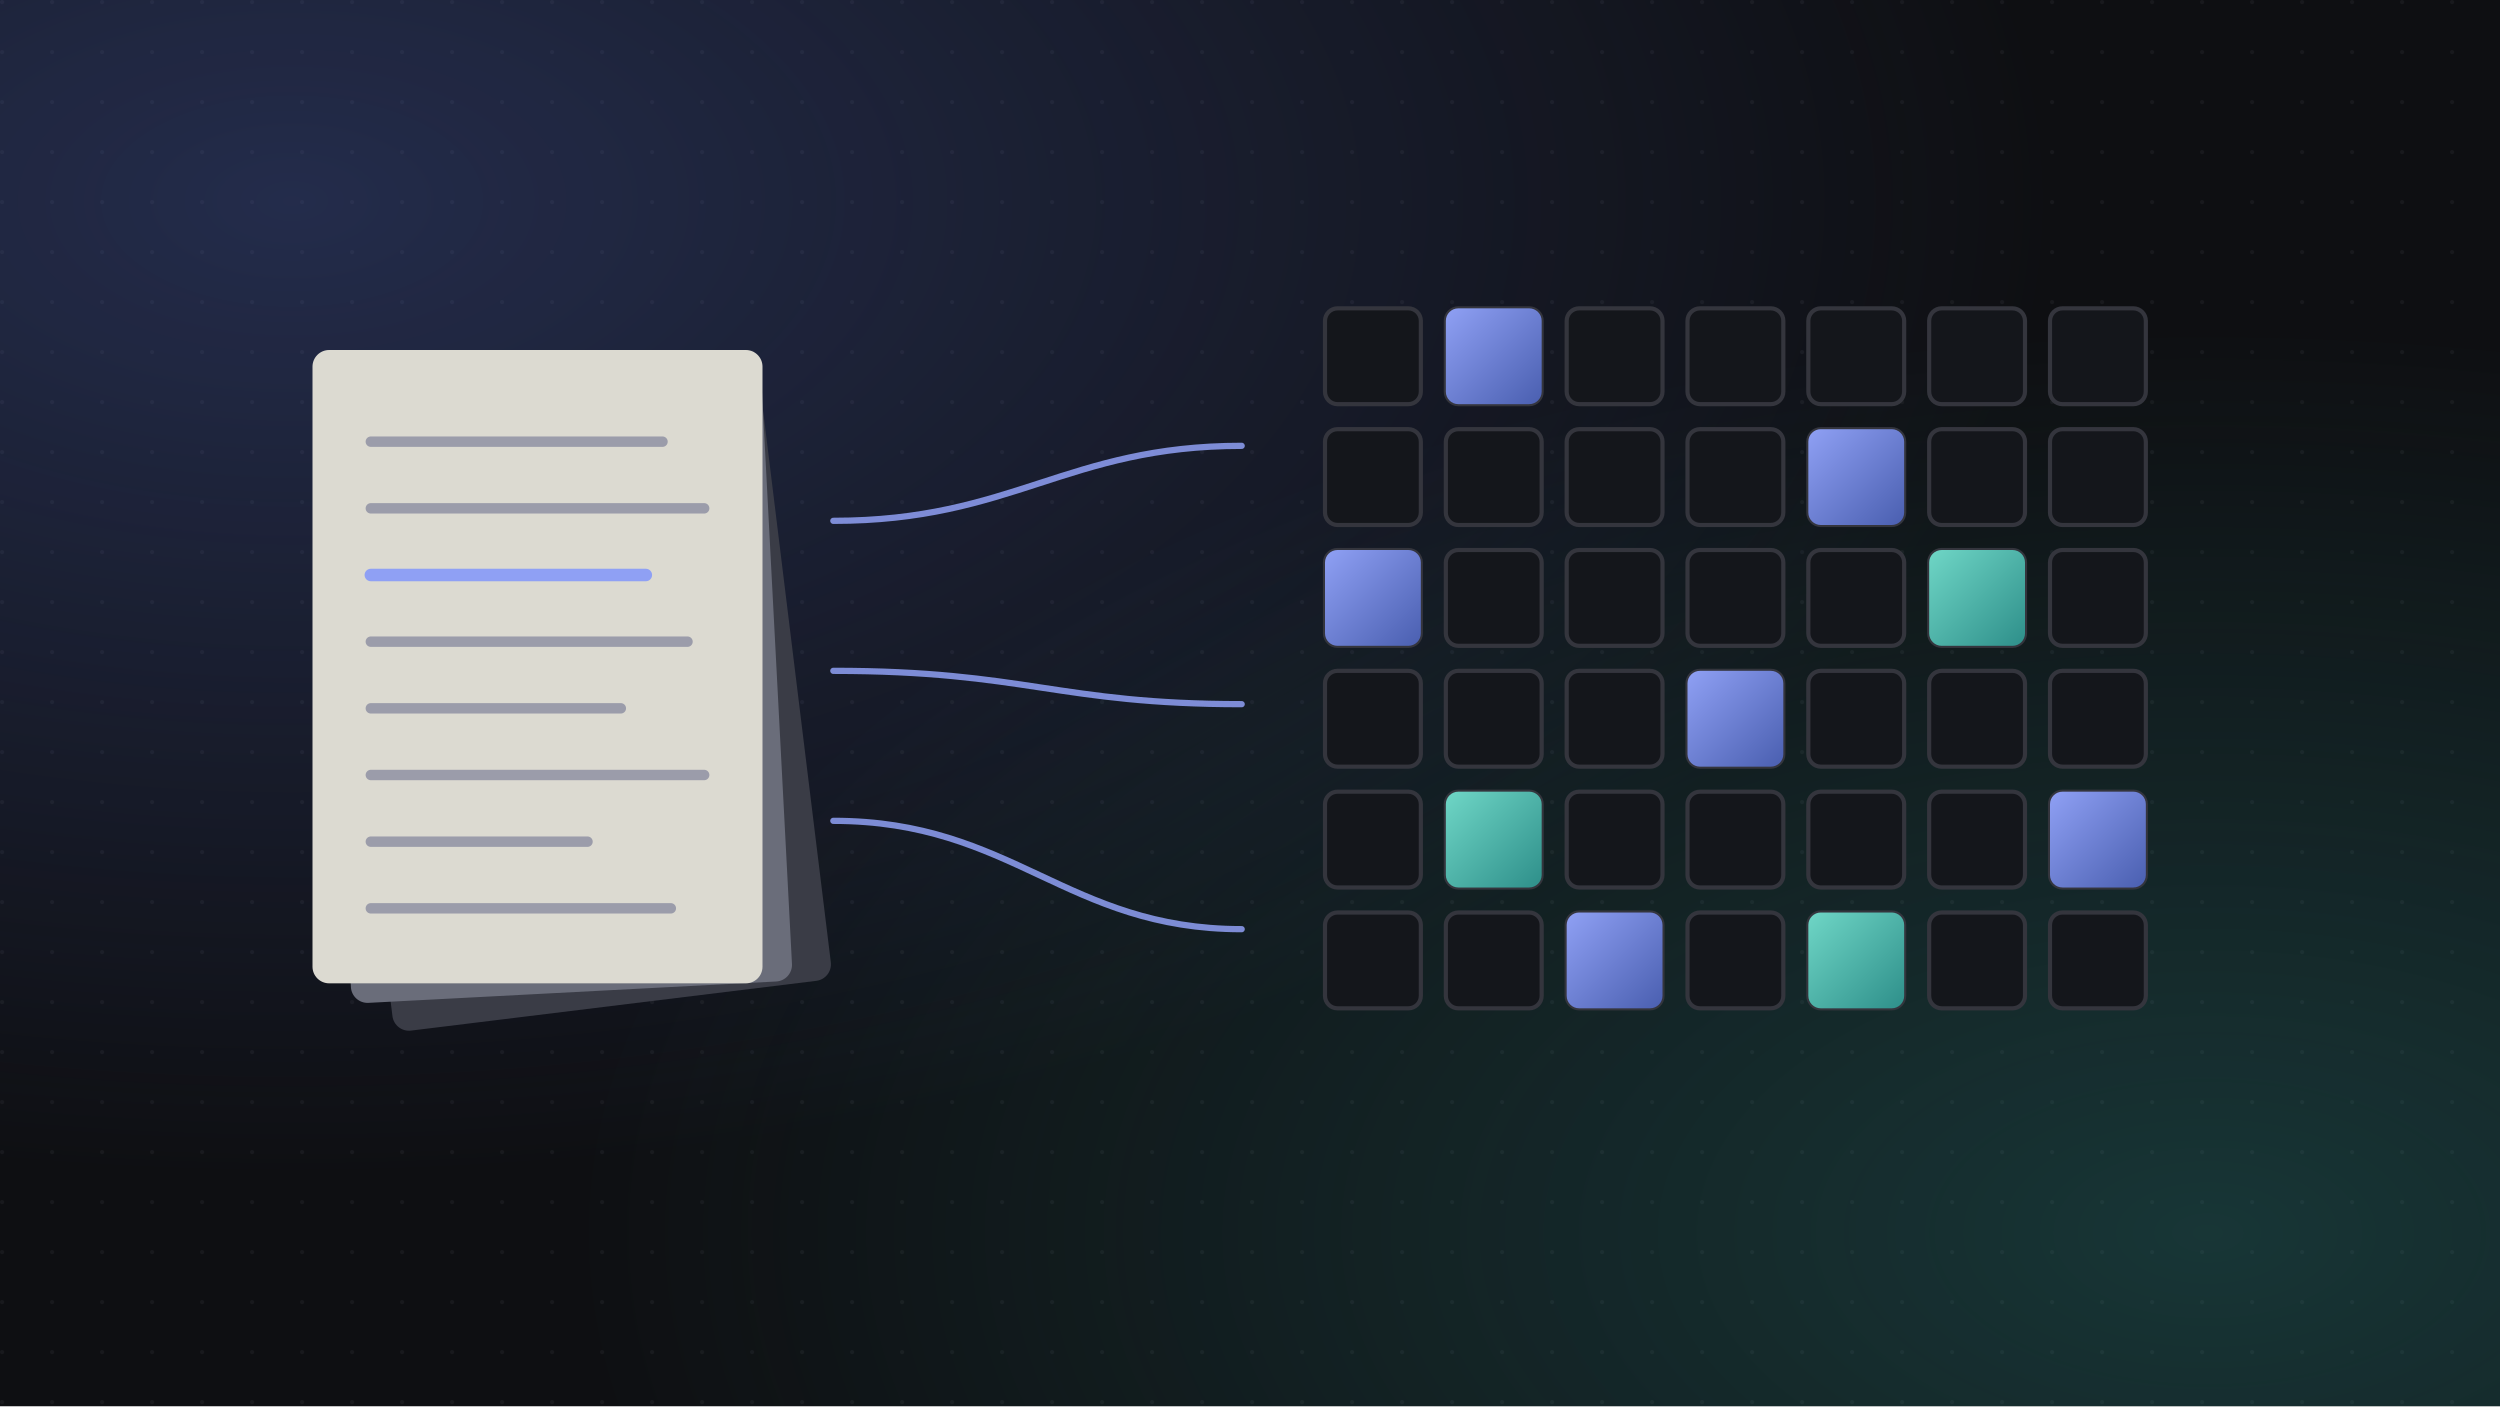
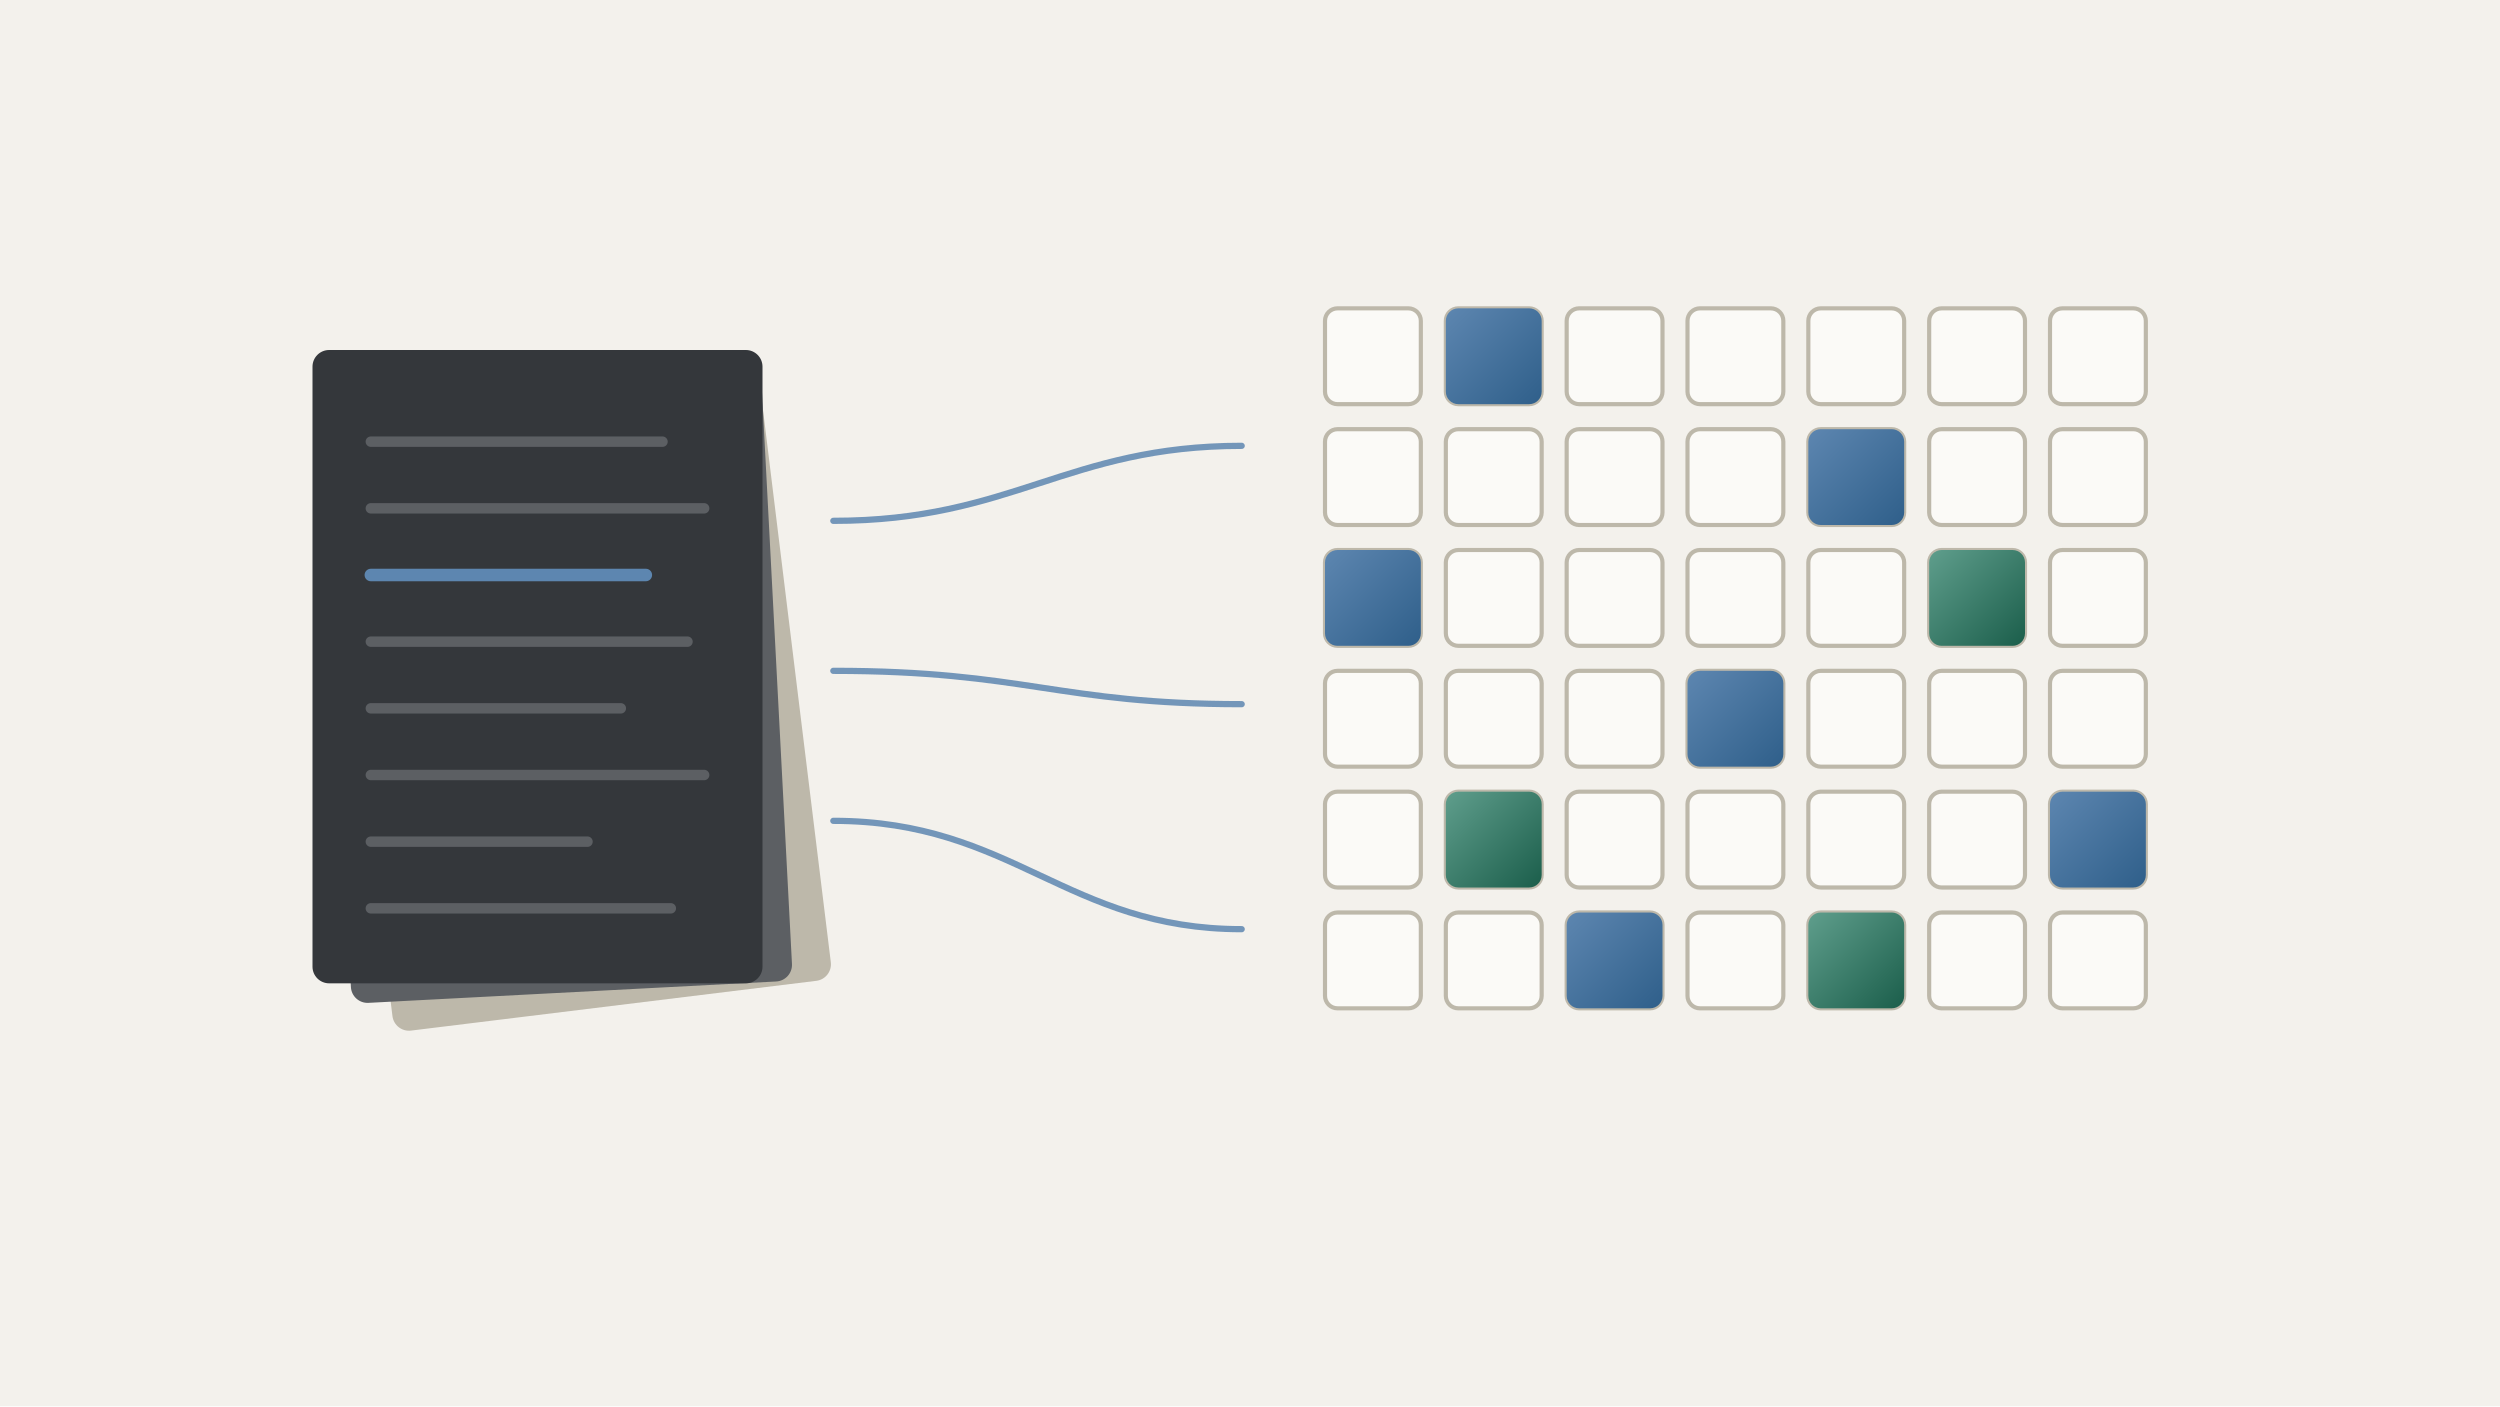
<svg xmlns="http://www.w3.org/2000/svg" viewBox="0 0 1200 675" width="1200" height="675" role="img" aria-label="A stack of ruled lecture notes feeding into a grid of model weights where only a scattered few cells are lit">
  <defs>
    <radialGradient id="ftGlowA" cx="12%" cy="14%" r="70%">
-       <stop offset="0%" stop-color="#4a5fb0" stop-opacity="0.36" />
-       <stop offset="100%" stop-color="#4a5fb0" stop-opacity="0" />
+       <stop offset="0%" stop-color="#2f5f8a" stop-opacity="0.36" />
+       <stop offset="100%" stop-color="#2f5f8a" stop-opacity="0" />
    </radialGradient>
    <radialGradient id="ftGlowB" cx="88%" cy="88%" r="65%">
-       <stop offset="0%" stop-color="#2e8f8a" stop-opacity="0.30" />
-       <stop offset="100%" stop-color="#2e8f8a" stop-opacity="0" />
+       <stop offset="0%" stop-color="#1b5e4b" stop-opacity="0.30" />
+       <stop offset="100%" stop-color="#1b5e4b" stop-opacity="0" />
    </radialGradient>
    <pattern id="ftDots" width="24" height="24" patternUnits="userSpaceOnUse">
-       <circle cx="1" cy="1" r="1" fill="#f4f4f6" opacity="0.05" />
+       <circle cx="1" cy="1" r="1" fill="#17181a" opacity="0.05" />
    </pattern>
    <linearGradient id="ftCell" x1="0" y1="0" x2="1" y2="1">
-       <stop offset="0%" stop-color="#8fa0f4" />
-       <stop offset="100%" stop-color="#4a5fb0" />
+       <stop offset="0%" stop-color="#5d86b0" />
+       <stop offset="100%" stop-color="#2f5f8a" />
    </linearGradient>
    <linearGradient id="ftCellB" x1="0" y1="0" x2="1" y2="1">
-       <stop offset="0%" stop-color="#6fd6c6" />
-       <stop offset="100%" stop-color="#2e8f8a" />
+       <stop offset="0%" stop-color="#5f9e8c" />
+       <stop offset="100%" stop-color="#1b5e4b" />
    </linearGradient>
  </defs>
-   <rect width="1200" height="675" fill="#0e0f12" />
-   <rect width="1200" height="675" fill="url(#ftDots)" />
-   <rect width="1200" height="675" fill="url(#ftGlowA)" />
-   <rect width="1200" height="675" fill="url(#ftGlowB)" />
+   <rect width="1200" height="675" fill="#f3f1ec" />
  <g transform="translate(146 168)">
    <g transform="rotate(-7 130 180)">
-       <rect x="26" y="16" width="212" height="300" rx="8" fill="#3a3c46" />
+       <rect x="26" y="16" width="212" height="300" rx="8" fill="#bdb8aa" />
    </g>
    <g transform="rotate(-3 130 180)">
-       <rect x="16" y="8" width="212" height="300" rx="8" fill="#6a6d7a" />
+       <rect x="16" y="8" width="212" height="300" rx="8" fill="#5c5f63" />
    </g>
-     <rect x="4" y="0" width="216" height="304" rx="8" fill="#dcdad1" />
-     <g stroke="#9b9caa" stroke-width="5" stroke-linecap="round">
+     <rect x="4" y="0" width="216" height="304" rx="8" fill="#34373b" />
+     <g stroke="#5c5f63" stroke-width="5" stroke-linecap="round">
      <path d="M32 44h140" />
      <path d="M32 76h160" />
      <path d="M32 140h152" />
      <path d="M32 172h120" />
      <path d="M32 204h160" />
      <path d="M32 236h104" />
      <path d="M32 268h144" />
    </g>
-     <path stroke="#8fa0f4" stroke-width="6" stroke-linecap="round" d="M32 108h132" />
+     <path stroke="#5d86b0" stroke-width="6" stroke-linecap="round" d="M32 108h132" />
  </g>
-   <g fill="none" stroke="#8fa0f4" stroke-width="3" stroke-linecap="round" opacity="0.85">
+   <g fill="none" stroke="#5d86b0" stroke-width="3" stroke-linecap="round" opacity="0.85">
    <path d="M400 250C486 250 512 214 596 214" />
    <path d="M400 322C492 322 508 338 596 338" />
    <path d="M400 394C486 394 512 446 596 446" />
  </g>
  <g transform="translate(636 148)">
-     <g fill="#14161b" stroke="#34353d" stroke-width="2">
+     <g fill="#fbfaf7" stroke="#bdb8aa" stroke-width="2">
      <rect x="0" y="0" width="46" height="46" rx="6" />
      <rect x="58" y="0" width="46" height="46" rx="6" />
      <rect x="116" y="0" width="46" height="46" rx="6" />
      <rect x="174" y="0" width="46" height="46" rx="6" />
      <rect x="232" y="0" width="46" height="46" rx="6" />
      <rect x="290" y="0" width="46" height="46" rx="6" />
      <rect x="348" y="0" width="46" height="46" rx="6" />
      <rect x="0" y="58" width="46" height="46" rx="6" />
      <rect x="58" y="58" width="46" height="46" rx="6" />
      <rect x="116" y="58" width="46" height="46" rx="6" />
      <rect x="174" y="58" width="46" height="46" rx="6" />
      <rect x="232" y="58" width="46" height="46" rx="6" />
      <rect x="290" y="58" width="46" height="46" rx="6" />
      <rect x="348" y="58" width="46" height="46" rx="6" />
      <rect x="0" y="116" width="46" height="46" rx="6" />
      <rect x="58" y="116" width="46" height="46" rx="6" />
      <rect x="116" y="116" width="46" height="46" rx="6" />
      <rect x="174" y="116" width="46" height="46" rx="6" />
      <rect x="232" y="116" width="46" height="46" rx="6" />
      <rect x="290" y="116" width="46" height="46" rx="6" />
      <rect x="348" y="116" width="46" height="46" rx="6" />
      <rect x="0" y="174" width="46" height="46" rx="6" />
      <rect x="58" y="174" width="46" height="46" rx="6" />
      <rect x="116" y="174" width="46" height="46" rx="6" />
      <rect x="174" y="174" width="46" height="46" rx="6" />
      <rect x="232" y="174" width="46" height="46" rx="6" />
      <rect x="290" y="174" width="46" height="46" rx="6" />
      <rect x="348" y="174" width="46" height="46" rx="6" />
      <rect x="0" y="232" width="46" height="46" rx="6" />
      <rect x="58" y="232" width="46" height="46" rx="6" />
      <rect x="116" y="232" width="46" height="46" rx="6" />
      <rect x="174" y="232" width="46" height="46" rx="6" />
      <rect x="232" y="232" width="46" height="46" rx="6" />
      <rect x="290" y="232" width="46" height="46" rx="6" />
      <rect x="348" y="232" width="46" height="46" rx="6" />
      <rect x="0" y="290" width="46" height="46" rx="6" />
      <rect x="58" y="290" width="46" height="46" rx="6" />
      <rect x="116" y="290" width="46" height="46" rx="6" />
      <rect x="174" y="290" width="46" height="46" rx="6" />
      <rect x="232" y="290" width="46" height="46" rx="6" />
      <rect x="290" y="290" width="46" height="46" rx="6" />
      <rect x="348" y="290" width="46" height="46" rx="6" />
    </g>
    <g fill="url(#ftCell)">
      <rect x="58" y="0" width="46" height="46" rx="6" />
      <rect x="232" y="58" width="46" height="46" rx="6" />
      <rect x="0" y="116" width="46" height="46" rx="6" />
      <rect x="174" y="174" width="46" height="46" rx="6" />
      <rect x="348" y="232" width="46" height="46" rx="6" />
      <rect x="116" y="290" width="46" height="46" rx="6" />
    </g>
    <g fill="url(#ftCellB)">
      <rect x="290" y="116" width="46" height="46" rx="6" />
      <rect x="58" y="232" width="46" height="46" rx="6" />
      <rect x="232" y="290" width="46" height="46" rx="6" />
    </g>
  </g>
</svg>
